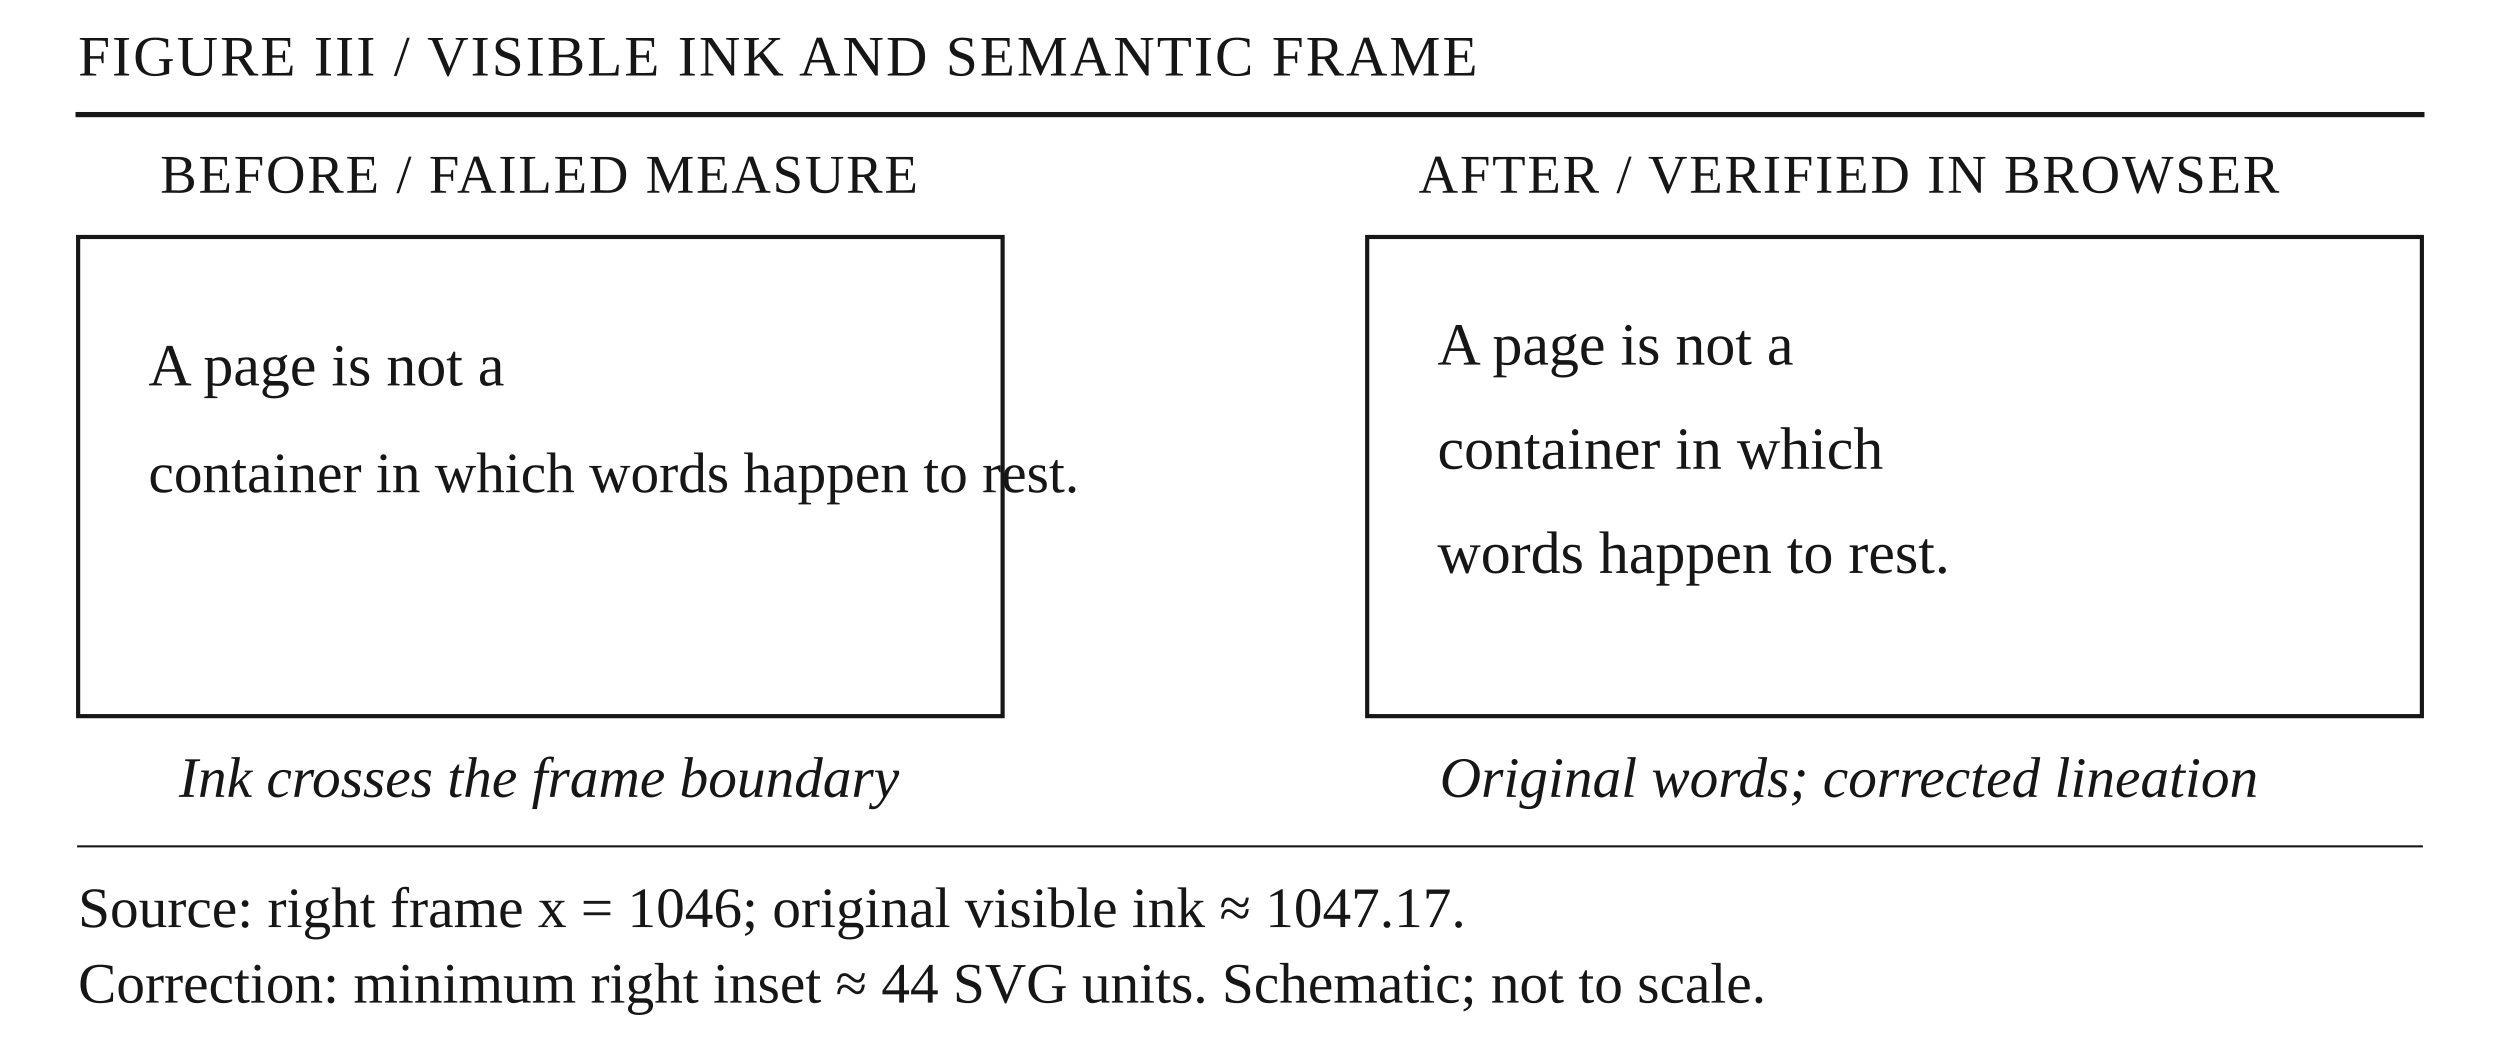
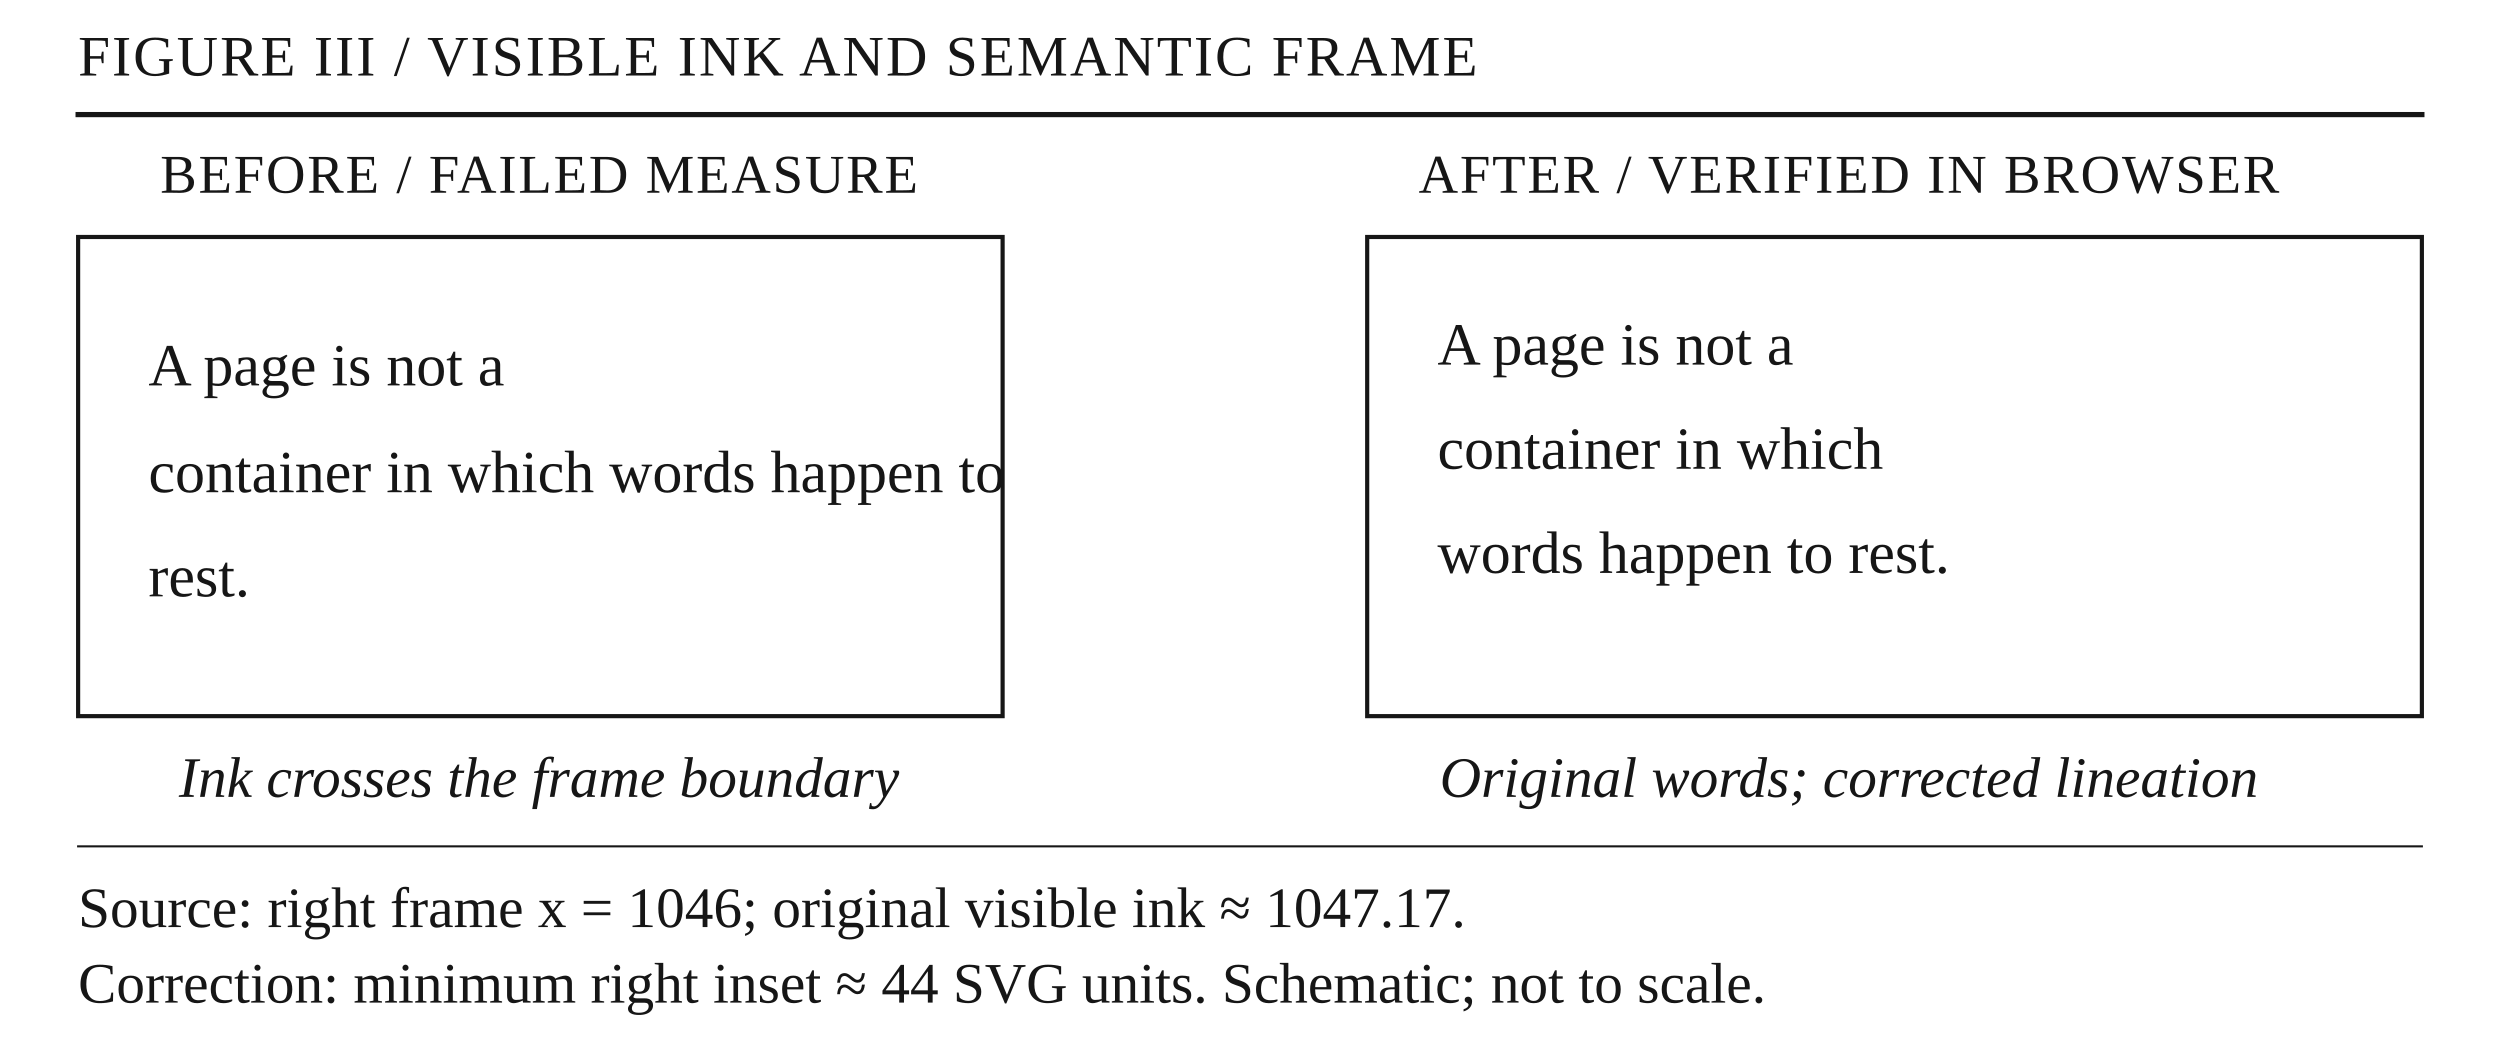
<svg xmlns="http://www.w3.org/2000/svg" width="960px" height="408px" viewBox="0 0 960 408">
  <text fill="#161616" font-family="Liberation Serif, Georgia, serif" font-size="22" letter-spacing="0.8" text-anchor="start" x="30" y="29">FIGURE III  /  VISIBLE INK AND SEMANTIC FRAME</text>
  <line fill="none" stroke="#161616" stroke-linecap="square" stroke-width="2" x1="30" x2="930" y1="44" y2="44" />
  <text fill="#161616" font-family="Liberation Serif, Georgia, serif" font-size="21" letter-spacing="0.7" text-anchor="middle" x="207" y="74">BEFORE  /  FAILED MEASURE</text>
  <text fill="#161616" font-family="Liberation Serif, Georgia, serif" font-size="21" letter-spacing="0.7" text-anchor="middle" x="710" y="74">AFTER  /  VERIFIED IN BROWSER</text>
  <rect fill="none" height="184" stroke="#161616" stroke-width="1.6" width="355" x="30" y="91" />
  <rect fill="none" height="184" stroke="#161616" stroke-width="1.6" width="405" x="525" y="91" />
  <text fill="#161616" font-family="Liberation Serif, Georgia, serif" font-size="23" text-anchor="start" x="57" y="148">A page is not a</text>
-   <text fill="#161616" font-family="Liberation Serif, Georgia, serif" font-size="22" text-anchor="start" x="57" y="189">container in which words happen to rest.</text>
+   <text fill="#161616" font-family="Liberation Serif, Georgia, serif" font-size="23" text-anchor="start" x="57" y="189">container in which words happen to</text>
+   <text fill="#161616" font-family="Liberation Serif, Georgia, serif" font-size="23" text-anchor="start" x="57" y="229">rest.</text>
  <text fill="#161616" font-family="Liberation Serif, Georgia, serif" font-size="23" text-anchor="start" x="552" y="140">A page is not a</text>
  <text fill="#161616" font-family="Liberation Serif, Georgia, serif" font-size="23" text-anchor="start" x="552" y="180">container in which</text>
  <text fill="#161616" font-family="Liberation Serif, Georgia, serif" font-size="23" text-anchor="start" x="552" y="220">words happen to rest.</text>
  <line fill="none" stroke="#161616" stroke-linecap="square" stroke-width="1" x1="385" x2="385" y1="167" y2="220" stroke-dasharray="5 4" />
  <text fill="#161616" font-family="Liberation Serif, Georgia, serif" font-size="22" font-style="italic" text-anchor="middle" x="207" y="306">Ink crosses the frame boundary</text>
  <text fill="#161616" font-family="Liberation Serif, Georgia, serif" font-size="22" font-style="italic" text-anchor="middle" x="710" y="306">Original words; corrected lineation</text>
  <line fill="none" stroke="#161616" stroke-linecap="square" stroke-width="0.8" x1="30" x2="930" y1="325" y2="325" />
  <text fill="#161616" font-family="Liberation Serif, Georgia, serif" font-size="22" text-anchor="start" x="30" y="356">Source: right frame x = 1046; original visible ink ≈ 1047.17.</text>
  <text fill="#161616" font-family="Liberation Serif, Georgia, serif" font-size="22" text-anchor="start" x="30" y="385">Correction: minimum right inset ≈ 44 SVG units. Schematic; not to scale.</text>
</svg>
